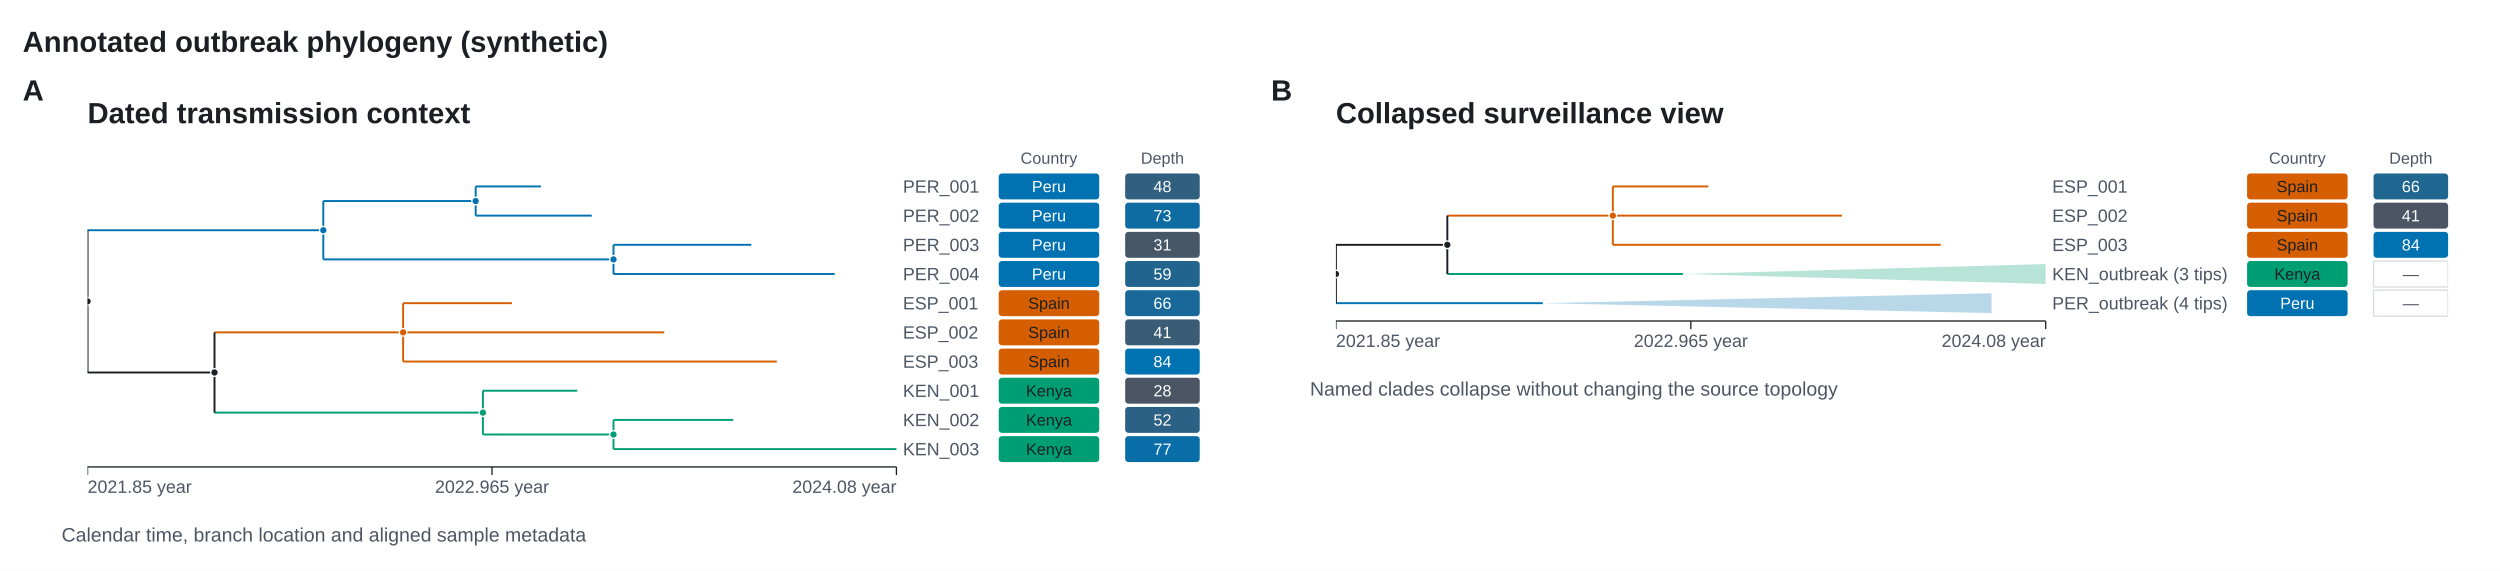
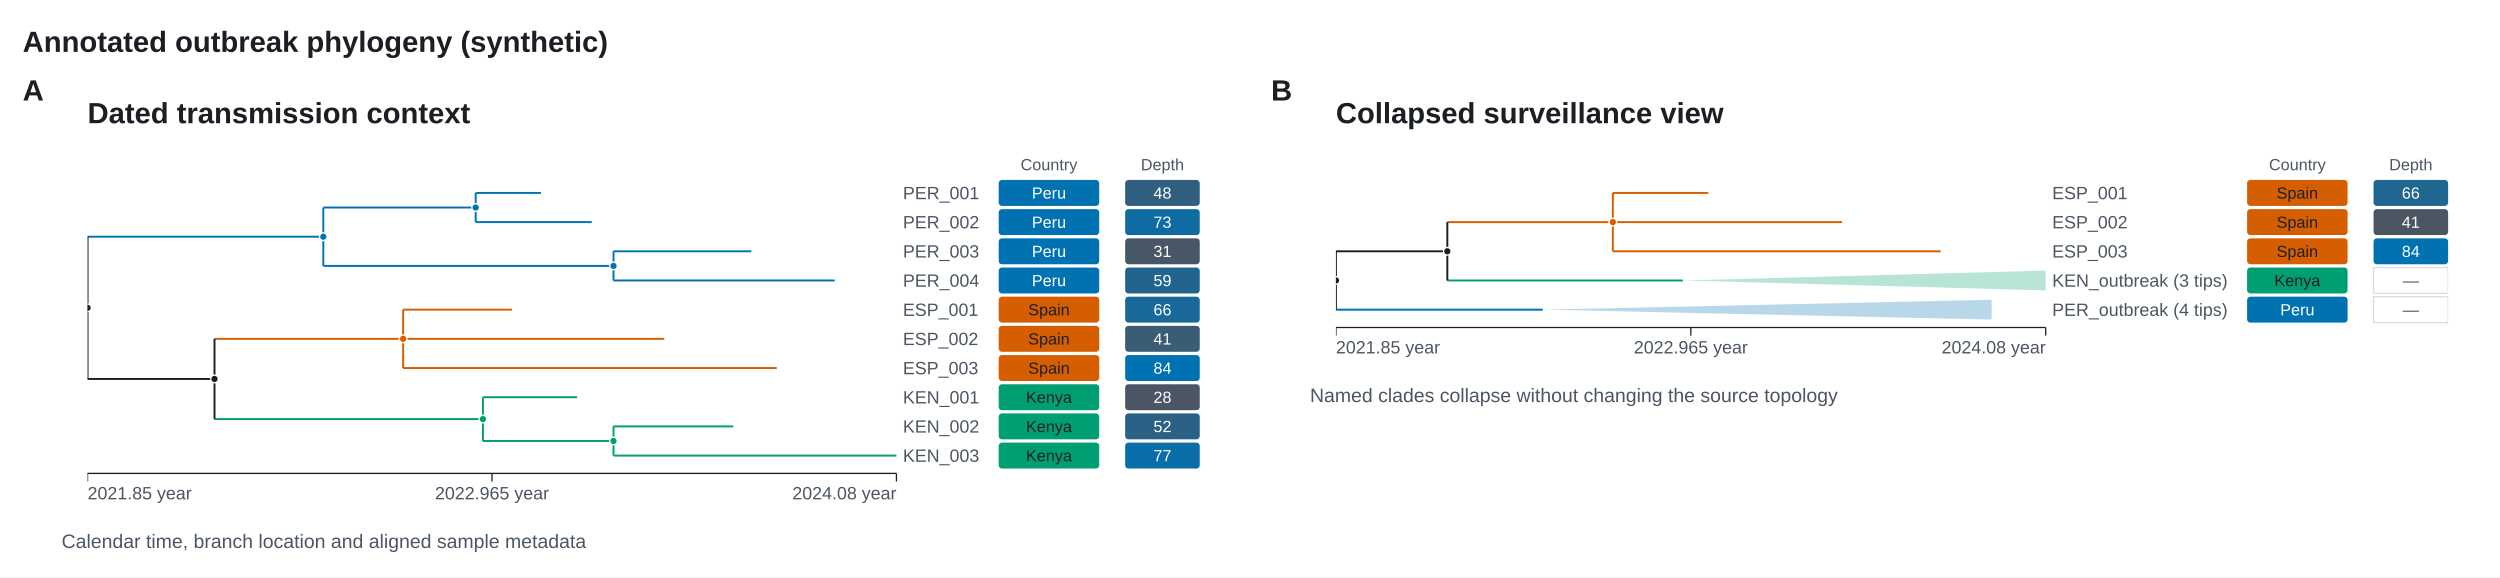
- <svg xmlns="http://www.w3.org/2000/svg" width="1542" height="352" viewBox="0 0 1542 352" font-family="Liberation Sans, Arial, Helvetica, sans-serif" role="img" aria-labelledby="karyon-title karyon-desc">
-   <rect x="0" y="0" width="1542" height="352" fill="#ffffff" />
+ <svg xmlns="http://www.w3.org/2000/svg" width="1542" height="356" viewBox="0 0 1542 356" font-family="Liberation Sans, Arial, Helvetica, sans-serif" role="img" aria-labelledby="karyon-title karyon-desc">
+   <rect x="0" y="0" width="1542" height="356" fill="#ffffff" />
  <g transform="translate(38 44) scale(1)">
-     <svg width="720" height="278" viewBox="0 0 720 278" font-family="Liberation Sans, Arial, Helvetica, sans-serif">
+     <svg width="720" height="282" viewBox="0 0 720 282" font-family="Liberation Sans, Arial, Helvetica, sans-serif">
      <defs>
        <clipPath id="p0-karyon-clip-0">
-           <rect x="16" y="44" width="686" height="220" />
+           <rect x="16" y="44" width="686" height="224" />
        </clipPath>
      </defs>
-       <rect x="0" y="0" width="720" height="278" fill="#ffffff" />
+       <rect x="0" y="0" width="720" height="282" fill="#ffffff" />
      <text x="16" y="32" fill="#1b1f23" font-size="18" text-anchor="start" font-weight="bold">Dated transmission context</text>
      <g clip-path="url(#p0-karyon-clip-0)">
        <g>
-           <line x1="16" y1="98" x2="161.425" y2="98" stroke="#0072b2" stroke-width="1.2" />
-         </g>
-         <g>
-           <line x1="161.425" y1="80" x2="255.392" y2="80" stroke="#0072b2" stroke-width="1.2" />
-         </g>
-         <g>
-           <line x1="255.392" y1="71" x2="295.664" y2="71" stroke="#0072b2" stroke-width="1.2" />
-         </g>
-         <g>
-           <line x1="255.392" y1="89" x2="326.986" y2="89" stroke="#0072b2" stroke-width="1.2" />
-         </g>
-         <g>
-           <line x1="161.425" y1="116" x2="340.41" y2="116" stroke="#0072b2" stroke-width="1.2" />
-         </g>
-         <g>
-           <line x1="340.41" y1="107" x2="425.428" y2="107" stroke="#0072b2" stroke-width="1.2" />
-         </g>
-         <g>
-           <line x1="340.41" y1="125" x2="476.886" y2="125" stroke="#0072b2" stroke-width="1.2" />
-         </g>
-         <line x1="16" y1="185.75" x2="94.306" y2="185.75" stroke="#1b1f23" stroke-width="1.2" />
-         <g>
-           <line x1="94.306" y1="161" x2="210.646" y2="161" stroke="#d55e00" stroke-width="1.2" />
-         </g>
-         <g>
-           <line x1="210.646" y1="143" x2="277.765" y2="143" stroke="#d55e00" stroke-width="1.2" />
-         </g>
-         <g>
-           <line x1="210.646" y1="161" x2="371.732" y2="161" stroke="#d55e00" stroke-width="1.2" />
-         </g>
-         <g>
-           <line x1="210.646" y1="179" x2="441.089" y2="179" stroke="#d55e00" stroke-width="1.2" />
-         </g>
-         <g>
-           <line x1="94.306" y1="210.5" x2="259.867" y2="210.5" stroke="#009e73" stroke-width="1.2" />
-         </g>
-         <g>
-           <line x1="259.867" y1="197" x2="318.037" y2="197" stroke="#009e73" stroke-width="1.2" />
-         </g>
-         <g>
-           <line x1="259.867" y1="224" x2="340.41" y2="224" stroke="#009e73" stroke-width="1.2" />
-         </g>
-         <g>
-           <line x1="340.41" y1="215" x2="414.241" y2="215" stroke="#009e73" stroke-width="1.2" />
-         </g>
-         <g>
-           <line x1="340.41" y1="233" x2="514.92" y2="233" stroke="#009e73" stroke-width="1.2" />
-         </g>
-         <line x1="16" y1="98" x2="16" y2="185.75" stroke="#1b1f23" stroke-width="1.2" />
-         <circle cx="16" cy="141.875" r="2.75" fill="#ffffff" />
-         <circle cx="16" cy="141.875" r="1.95" fill="#1b1f23" />
-         <g>
-           <line x1="161.425" y1="80" x2="161.425" y2="116" stroke="#0072b2" stroke-width="1.2" />
-         </g>
-         <circle cx="161.425" cy="98" r="2.75" fill="#ffffff" />
-         <circle cx="161.425" cy="98" r="1.95" fill="#0072b2" />
-         <g>
-           <line x1="255.392" y1="71" x2="255.392" y2="89" stroke="#0072b2" stroke-width="1.2" />
-         </g>
-         <circle cx="255.392" cy="80" r="2.75" fill="#ffffff" />
-         <circle cx="255.392" cy="80" r="1.95" fill="#0072b2" />
-         <g>
-           <line x1="340.41" y1="107" x2="340.41" y2="125" stroke="#0072b2" stroke-width="1.2" />
-         </g>
-         <circle cx="340.41" cy="116" r="2.75" fill="#ffffff" />
-         <circle cx="340.41" cy="116" r="1.95" fill="#0072b2" />
-         <line x1="94.306" y1="161" x2="94.306" y2="210.5" stroke="#1b1f23" stroke-width="1.2" />
-         <circle cx="94.306" cy="185.75" r="2.75" fill="#ffffff" />
-         <circle cx="94.306" cy="185.75" r="1.95" fill="#1b1f23" />
-         <g>
-           <line x1="210.646" y1="143" x2="210.646" y2="179" stroke="#d55e00" stroke-width="1.2" />
-         </g>
-         <circle cx="210.646" cy="161" r="2.75" fill="#ffffff" />
-         <circle cx="210.646" cy="161" r="1.95" fill="#d55e00" />
-         <g>
-           <line x1="259.867" y1="197" x2="259.867" y2="224" stroke="#009e73" stroke-width="1.2" />
-         </g>
-         <circle cx="259.867" cy="210.5" r="2.75" fill="#ffffff" />
-         <circle cx="259.867" cy="210.5" r="1.95" fill="#009e73" />
-         <g>
-           <line x1="340.41" y1="215" x2="340.41" y2="233" stroke="#009e73" stroke-width="1.2" />
-         </g>
-         <circle cx="340.41" cy="224" r="2.75" fill="#ffffff" />
-         <circle cx="340.41" cy="224" r="1.95" fill="#009e73" />
-         <text x="518.92" y="74.85" fill="#4b5563" font-size="11" text-anchor="start">PER_001</text>
-         <text x="518.92" y="92.85" fill="#4b5563" font-size="11" text-anchor="start">PER_002</text>
-         <text x="518.92" y="110.85" fill="#4b5563" font-size="11" text-anchor="start">PER_003</text>
-         <text x="518.92" y="128.85" fill="#4b5563" font-size="11" text-anchor="start">PER_004</text>
-         <text x="518.92" y="146.85" fill="#4b5563" font-size="11" text-anchor="start">ESP_001</text>
-         <text x="518.92" y="164.85" fill="#4b5563" font-size="11" text-anchor="start">ESP_002</text>
-         <text x="518.92" y="182.85" fill="#4b5563" font-size="11" text-anchor="start">ESP_003</text>
-         <text x="518.92" y="200.85" fill="#4b5563" font-size="11" text-anchor="start">KEN_001</text>
-         <text x="518.92" y="218.85" fill="#4b5563" font-size="11" text-anchor="start">KEN_002</text>
-         <text x="518.92" y="236.85" fill="#4b5563" font-size="11" text-anchor="start">KEN_003</text>
-         <text x="609" y="57" fill="#4b5563" font-size="10" text-anchor="middle">Country</text>
-         <g>
-           <rect x="578" y="63" width="62" height="16" rx="2" fill="#0072b2" />
-           <text x="609" y="74.5" fill="#ffffff" font-size="10" text-anchor="middle">Peru</text>
-         </g>
-         <g>
-           <rect x="578" y="81" width="62" height="16" rx="2" fill="#0072b2" />
-           <text x="609" y="92.5" fill="#ffffff" font-size="10" text-anchor="middle">Peru</text>
-         </g>
-         <g>
-           <rect x="578" y="99" width="62" height="16" rx="2" fill="#0072b2" />
-           <text x="609" y="110.5" fill="#ffffff" font-size="10" text-anchor="middle">Peru</text>
-         </g>
-         <g>
-           <rect x="578" y="117" width="62" height="16" rx="2" fill="#0072b2" />
-           <text x="609" y="128.5" fill="#ffffff" font-size="10" text-anchor="middle">Peru</text>
-         </g>
-         <g>
-           <rect x="578" y="135" width="62" height="16" rx="2" fill="#d55e00" />
-           <text x="609" y="146.5" fill="#1b1f23" font-size="10" text-anchor="middle">Spain</text>
-         </g>
-         <g>
-           <rect x="578" y="153" width="62" height="16" rx="2" fill="#d55e00" />
-           <text x="609" y="164.5" fill="#1b1f23" font-size="10" text-anchor="middle">Spain</text>
-         </g>
-         <g>
-           <rect x="578" y="171" width="62" height="16" rx="2" fill="#d55e00" />
-           <text x="609" y="182.5" fill="#1b1f23" font-size="10" text-anchor="middle">Spain</text>
-         </g>
-         <g>
-           <rect x="578" y="189" width="62" height="16" rx="2" fill="#009e73" />
-           <text x="609" y="200.5" fill="#1b1f23" font-size="10" text-anchor="middle">Kenya</text>
-         </g>
-         <g>
-           <rect x="578" y="207" width="62" height="16" rx="2" fill="#009e73" />
-           <text x="609" y="218.5" fill="#1b1f23" font-size="10" text-anchor="middle">Kenya</text>
-         </g>
-         <g>
-           <rect x="578" y="225" width="62" height="16" rx="2" fill="#009e73" />
-           <text x="609" y="236.5" fill="#1b1f23" font-size="10" text-anchor="middle">Kenya</text>
-         </g>
-         <text x="679" y="57" fill="#4b5563" font-size="10" text-anchor="middle">Depth</text>
-         <g>
-           <rect x="656" y="63" width="46" height="16" rx="2" fill="#305f7f" />
-           <text x="679" y="74.5" fill="#ffffff" font-size="10" text-anchor="middle">48</text>
-         </g>
-         <g>
-           <rect x="656" y="81" width="46" height="16" rx="2" fill="#0f6ca2" />
-           <text x="679" y="92.5" fill="#ffffff" font-size="10" text-anchor="middle">73</text>
-         </g>
-         <g>
-           <rect x="656" y="99" width="46" height="16" rx="2" fill="#475767" />
-           <text x="679" y="110.5" fill="#ffffff" font-size="10" text-anchor="middle">31</text>
-         </g>
-         <g>
-           <rect x="656" y="117" width="46" height="16" rx="2" fill="#21658f" />
-           <text x="679" y="128.5" fill="#ffffff" font-size="10" text-anchor="middle">59</text>
-         </g>
-         <g>
-           <rect x="656" y="135" width="46" height="16" rx="2" fill="#186999" />
-           <text x="679" y="146.5" fill="#ffffff" font-size="10" text-anchor="middle">66</text>
-         </g>
-         <g>
-           <rect x="656" y="153" width="46" height="16" rx="2" fill="#3a5c75" />
-           <text x="679" y="164.5" fill="#ffffff" font-size="10" text-anchor="middle">41</text>
-         </g>
-         <g>
-           <rect x="656" y="171" width="46" height="16" rx="2" fill="#0072b2" />
-           <text x="679" y="182.5" fill="#ffffff" font-size="10" text-anchor="middle">84</text>
-         </g>
-         <g>
-           <rect x="656" y="189" width="46" height="16" rx="2" fill="#4b5563" />
-           <text x="679" y="200.5" fill="#ffffff" font-size="10" text-anchor="middle">28</text>
-         </g>
-         <g>
-           <rect x="656" y="207" width="46" height="16" rx="2" fill="#2b6185" />
-           <text x="679" y="218.5" fill="#ffffff" font-size="10" text-anchor="middle">52</text>
-         </g>
-         <g>
-           <rect x="656" y="225" width="46" height="16" rx="2" fill="#096ea8" />
-           <text x="679" y="236.5" fill="#ffffff" font-size="10" text-anchor="middle">77</text>
-         </g>
-         <line x1="16" y1="244" x2="514.92" y2="244" stroke="#1b1f23" stroke-width="0.8" />
-         <line x1="16" y1="244" x2="16" y2="249" stroke="#1b1f23" stroke-width="0.8" />
-         <text x="16" y="260" fill="#4b5563" font-size="11" text-anchor="start">2021.85 year</text>
-         <line x1="265.46" y1="244" x2="265.46" y2="249" stroke="#1b1f23" stroke-width="0.8" />
-         <text x="265.46" y="260" fill="#4b5563" font-size="11" text-anchor="middle">2022.965 year</text>
-         <line x1="514.92" y1="244" x2="514.92" y2="249" stroke="#1b1f23" stroke-width="0.8" />
-         <text x="514.92" y="260" fill="#4b5563" font-size="11" text-anchor="end">2024.08 year</text>
+           <line x1="16" y1="102" x2="161.425" y2="102" stroke="#0072b2" stroke-width="1.2" />
+         </g>
+         <g>
+           <line x1="161.425" y1="84" x2="255.392" y2="84" stroke="#0072b2" stroke-width="1.2" />
+         </g>
+         <g>
+           <line x1="255.392" y1="75" x2="295.664" y2="75" stroke="#0072b2" stroke-width="1.2" />
+         </g>
+         <g>
+           <line x1="255.392" y1="93" x2="326.986" y2="93" stroke="#0072b2" stroke-width="1.2" />
+         </g>
+         <g>
+           <line x1="161.425" y1="120" x2="340.41" y2="120" stroke="#0072b2" stroke-width="1.2" />
+         </g>
+         <g>
+           <line x1="340.41" y1="111" x2="425.428" y2="111" stroke="#0072b2" stroke-width="1.2" />
+         </g>
+         <g>
+           <line x1="340.41" y1="129" x2="476.886" y2="129" stroke="#0072b2" stroke-width="1.2" />
+         </g>
+         <line x1="16" y1="189.75" x2="94.306" y2="189.75" stroke="#1b1f23" stroke-width="1.2" />
+         <g>
+           <line x1="94.306" y1="165" x2="210.646" y2="165" stroke="#d55e00" stroke-width="1.2" />
+         </g>
+         <g>
+           <line x1="210.646" y1="147" x2="277.765" y2="147" stroke="#d55e00" stroke-width="1.2" />
+         </g>
+         <g>
+           <line x1="210.646" y1="165" x2="371.732" y2="165" stroke="#d55e00" stroke-width="1.2" />
+         </g>
+         <g>
+           <line x1="210.646" y1="183" x2="441.089" y2="183" stroke="#d55e00" stroke-width="1.2" />
+         </g>
+         <g>
+           <line x1="94.306" y1="214.5" x2="259.867" y2="214.5" stroke="#009e73" stroke-width="1.2" />
+         </g>
+         <g>
+           <line x1="259.867" y1="201" x2="318.037" y2="201" stroke="#009e73" stroke-width="1.2" />
+         </g>
+         <g>
+           <line x1="259.867" y1="228" x2="340.41" y2="228" stroke="#009e73" stroke-width="1.2" />
+         </g>
+         <g>
+           <line x1="340.41" y1="219" x2="414.241" y2="219" stroke="#009e73" stroke-width="1.2" />
+         </g>
+         <g>
+           <line x1="340.41" y1="237" x2="514.92" y2="237" stroke="#009e73" stroke-width="1.2" />
+         </g>
+         <line x1="16" y1="102" x2="16" y2="189.75" stroke="#1b1f23" stroke-width="1.2" />
+         <circle cx="16" cy="145.875" r="2.75" fill="#ffffff" />
+         <circle cx="16" cy="145.875" r="1.95" fill="#1b1f23" />
+         <g>
+           <line x1="161.425" y1="84" x2="161.425" y2="120" stroke="#0072b2" stroke-width="1.2" />
+         </g>
+         <circle cx="161.425" cy="102" r="2.75" fill="#ffffff" />
+         <circle cx="161.425" cy="102" r="1.95" fill="#0072b2" />
+         <g>
+           <line x1="255.392" y1="75" x2="255.392" y2="93" stroke="#0072b2" stroke-width="1.2" />
+         </g>
+         <circle cx="255.392" cy="84" r="2.75" fill="#ffffff" />
+         <circle cx="255.392" cy="84" r="1.95" fill="#0072b2" />
+         <g>
+           <line x1="340.41" y1="111" x2="340.41" y2="129" stroke="#0072b2" stroke-width="1.2" />
+         </g>
+         <circle cx="340.41" cy="120" r="2.75" fill="#ffffff" />
+         <circle cx="340.41" cy="120" r="1.95" fill="#0072b2" />
+         <line x1="94.306" y1="165" x2="94.306" y2="214.5" stroke="#1b1f23" stroke-width="1.2" />
+         <circle cx="94.306" cy="189.75" r="2.75" fill="#ffffff" />
+         <circle cx="94.306" cy="189.75" r="1.95" fill="#1b1f23" />
+         <g>
+           <line x1="210.646" y1="147" x2="210.646" y2="183" stroke="#d55e00" stroke-width="1.2" />
+         </g>
+         <circle cx="210.646" cy="165" r="2.75" fill="#ffffff" />
+         <circle cx="210.646" cy="165" r="1.95" fill="#d55e00" />
+         <g>
+           <line x1="259.867" y1="201" x2="259.867" y2="228" stroke="#009e73" stroke-width="1.2" />
+         </g>
+         <circle cx="259.867" cy="214.5" r="2.75" fill="#ffffff" />
+         <circle cx="259.867" cy="214.5" r="1.95" fill="#009e73" />
+         <g>
+           <line x1="340.41" y1="219" x2="340.41" y2="237" stroke="#009e73" stroke-width="1.2" />
+         </g>
+         <circle cx="340.41" cy="228" r="2.75" fill="#ffffff" />
+         <circle cx="340.41" cy="228" r="1.95" fill="#009e73" />
+         <text x="518.92" y="78.85" fill="#4b5563" font-size="11" text-anchor="start">PER_001</text>
+         <text x="518.92" y="96.85" fill="#4b5563" font-size="11" text-anchor="start">PER_002</text>
+         <text x="518.92" y="114.85" fill="#4b5563" font-size="11" text-anchor="start">PER_003</text>
+         <text x="518.92" y="132.85" fill="#4b5563" font-size="11" text-anchor="start">PER_004</text>
+         <text x="518.92" y="150.85" fill="#4b5563" font-size="11" text-anchor="start">ESP_001</text>
+         <text x="518.92" y="168.85" fill="#4b5563" font-size="11" text-anchor="start">ESP_002</text>
+         <text x="518.92" y="186.85" fill="#4b5563" font-size="11" text-anchor="start">ESP_003</text>
+         <text x="518.92" y="204.85" fill="#4b5563" font-size="11" text-anchor="start">KEN_001</text>
+         <text x="518.92" y="222.85" fill="#4b5563" font-size="11" text-anchor="start">KEN_002</text>
+         <text x="518.92" y="240.85" fill="#4b5563" font-size="11" text-anchor="start">KEN_003</text>
+         <text x="609" y="61" fill="#4b5563" font-size="10" text-anchor="middle">Country</text>
+         <g>
+           <rect x="578" y="67" width="62" height="16" rx="2" fill="#0072b2" />
+           <text x="609" y="78.5" fill="#ffffff" font-size="10" text-anchor="middle">Peru</text>
+         </g>
+         <g>
+           <rect x="578" y="85" width="62" height="16" rx="2" fill="#0072b2" />
+           <text x="609" y="96.5" fill="#ffffff" font-size="10" text-anchor="middle">Peru</text>
+         </g>
+         <g>
+           <rect x="578" y="103" width="62" height="16" rx="2" fill="#0072b2" />
+           <text x="609" y="114.5" fill="#ffffff" font-size="10" text-anchor="middle">Peru</text>
+         </g>
+         <g>
+           <rect x="578" y="121" width="62" height="16" rx="2" fill="#0072b2" />
+           <text x="609" y="132.5" fill="#ffffff" font-size="10" text-anchor="middle">Peru</text>
+         </g>
+         <g>
+           <rect x="578" y="139" width="62" height="16" rx="2" fill="#d55e00" />
+           <text x="609" y="150.5" fill="#1b1f23" font-size="10" text-anchor="middle">Spain</text>
+         </g>
+         <g>
+           <rect x="578" y="157" width="62" height="16" rx="2" fill="#d55e00" />
+           <text x="609" y="168.5" fill="#1b1f23" font-size="10" text-anchor="middle">Spain</text>
+         </g>
+         <g>
+           <rect x="578" y="175" width="62" height="16" rx="2" fill="#d55e00" />
+           <text x="609" y="186.5" fill="#1b1f23" font-size="10" text-anchor="middle">Spain</text>
+         </g>
+         <g>
+           <rect x="578" y="193" width="62" height="16" rx="2" fill="#009e73" />
+           <text x="609" y="204.5" fill="#1b1f23" font-size="10" text-anchor="middle">Kenya</text>
+         </g>
+         <g>
+           <rect x="578" y="211" width="62" height="16" rx="2" fill="#009e73" />
+           <text x="609" y="222.5" fill="#1b1f23" font-size="10" text-anchor="middle">Kenya</text>
+         </g>
+         <g>
+           <rect x="578" y="229" width="62" height="16" rx="2" fill="#009e73" />
+           <text x="609" y="240.5" fill="#1b1f23" font-size="10" text-anchor="middle">Kenya</text>
+         </g>
+         <text x="679" y="61" fill="#4b5563" font-size="10" text-anchor="middle">Depth</text>
+         <g>
+           <rect x="656" y="67" width="46" height="16" rx="2" fill="#305f7f" />
+           <text x="679" y="78.5" fill="#ffffff" font-size="10" text-anchor="middle">48</text>
+         </g>
+         <g>
+           <rect x="656" y="85" width="46" height="16" rx="2" fill="#0f6ca2" />
+           <text x="679" y="96.5" fill="#ffffff" font-size="10" text-anchor="middle">73</text>
+         </g>
+         <g>
+           <rect x="656" y="103" width="46" height="16" rx="2" fill="#475767" />
+           <text x="679" y="114.5" fill="#ffffff" font-size="10" text-anchor="middle">31</text>
+         </g>
+         <g>
+           <rect x="656" y="121" width="46" height="16" rx="2" fill="#21658f" />
+           <text x="679" y="132.5" fill="#ffffff" font-size="10" text-anchor="middle">59</text>
+         </g>
+         <g>
+           <rect x="656" y="139" width="46" height="16" rx="2" fill="#186999" />
+           <text x="679" y="150.5" fill="#ffffff" font-size="10" text-anchor="middle">66</text>
+         </g>
+         <g>
+           <rect x="656" y="157" width="46" height="16" rx="2" fill="#3a5c75" />
+           <text x="679" y="168.5" fill="#ffffff" font-size="10" text-anchor="middle">41</text>
+         </g>
+         <g>
+           <rect x="656" y="175" width="46" height="16" rx="2" fill="#0072b2" />
+           <text x="679" y="186.5" fill="#ffffff" font-size="10" text-anchor="middle">84</text>
+         </g>
+         <g>
+           <rect x="656" y="193" width="46" height="16" rx="2" fill="#4b5563" />
+           <text x="679" y="204.5" fill="#ffffff" font-size="10" text-anchor="middle">28</text>
+         </g>
+         <g>
+           <rect x="656" y="211" width="46" height="16" rx="2" fill="#2b6185" />
+           <text x="679" y="222.5" fill="#ffffff" font-size="10" text-anchor="middle">52</text>
+         </g>
+         <g>
+           <rect x="656" y="229" width="46" height="16" rx="2" fill="#096ea8" />
+           <text x="679" y="240.5" fill="#ffffff" font-size="10" text-anchor="middle">77</text>
+         </g>
+         <line x1="16" y1="248" x2="514.92" y2="248" stroke="#1b1f23" stroke-width="0.8" />
+         <line x1="16" y1="248" x2="16" y2="253" stroke="#1b1f23" stroke-width="0.8" />
+         <text x="16" y="264" fill="#4b5563" font-size="11" text-anchor="start">2021.85 year</text>
+         <line x1="265.46" y1="248" x2="265.46" y2="253" stroke="#1b1f23" stroke-width="0.8" />
+         <text x="265.46" y="264" fill="#4b5563" font-size="11" text-anchor="middle">2022.965 year</text>
+         <line x1="514.92" y1="248" x2="514.92" y2="253" stroke="#1b1f23" stroke-width="0.8" />
+         <text x="514.92" y="264" fill="#4b5563" font-size="11" text-anchor="end">2024.08 year</text>
      </g>
    </svg>
  </g>
  <g transform="translate(808 44) scale(1)">
-     <svg width="720" height="188" viewBox="0 0 720 188" font-family="Liberation Sans, Arial, Helvetica, sans-serif">
+     <svg width="720" height="192" viewBox="0 0 720 192" font-family="Liberation Sans, Arial, Helvetica, sans-serif">
      <defs>
        <clipPath id="p1-karyon-clip-0">
-           <rect x="16" y="44" width="686" height="130" />
+           <rect x="16" y="44" width="686" height="134" />
        </clipPath>
      </defs>
-       <rect x="0" y="0" width="720" height="188" fill="#ffffff" />
+       <rect x="0" y="0" width="720" height="192" fill="#ffffff" />
      <text x="16" y="32" fill="#1b1f23" font-size="18" text-anchor="start" font-weight="bold">Collapsed surveillance view</text>
      <g clip-path="url(#p1-karyon-clip-0)">
        <g>
-           <line x1="16" y1="143" x2="143.608" y2="143" stroke="#0072b2" stroke-width="1.2" />
-         </g>
-         <line x1="16" y1="107" x2="84.712" y2="107" stroke="#1b1f23" stroke-width="1.2" />
-         <g>
-           <line x1="84.712" y1="89" x2="186.798" y2="89" stroke="#d55e00" stroke-width="1.2" />
-         </g>
-         <g>
-           <line x1="186.798" y1="71" x2="245.694" y2="71" stroke="#d55e00" stroke-width="1.2" />
-         </g>
-         <g>
-           <line x1="186.798" y1="89" x2="328.148" y2="89" stroke="#d55e00" stroke-width="1.2" />
-         </g>
-         <g>
-           <line x1="186.798" y1="107" x2="389.007" y2="107" stroke="#d55e00" stroke-width="1.2" />
-         </g>
-         <g>
-           <line x1="84.712" y1="125" x2="229.989" y2="125" stroke="#009e73" stroke-width="1.2" />
-         </g>
-         <line x1="16" y1="107" x2="16" y2="143" stroke="#1b1f23" stroke-width="1.2" />
-         <circle cx="16" cy="125" r="2.75" fill="#ffffff" />
-         <circle cx="16" cy="125" r="1.95" fill="#1b1f23" />
-         <line x1="84.712" y1="89" x2="84.712" y2="125" stroke="#1b1f23" stroke-width="1.2" />
-         <circle cx="84.712" cy="107" r="2.75" fill="#ffffff" />
-         <circle cx="84.712" cy="107" r="1.95" fill="#1b1f23" />
-         <g>
-           <line x1="186.798" y1="71" x2="186.798" y2="107" stroke="#d55e00" stroke-width="1.2" />
-         </g>
-         <circle cx="186.798" cy="89" r="2.75" fill="#ffffff" />
-         <circle cx="186.798" cy="89" r="1.95" fill="#d55e00" />
-         <g>
-           <path d="M 229.989 125 L 453.793 118.88 L 453.793 131.12 Z" fill="#009e73" fill-opacity="0.28" />
-         </g>
-         <g>
-           <path d="M 143.608 143 L 420.419 136.88 L 420.419 149.12 Z" fill="#0072b2" fill-opacity="0.28" />
-         </g>
-         <text x="457.793" y="74.85" fill="#4b5563" font-size="11" text-anchor="start">ESP_001</text>
-         <text x="457.793" y="92.85" fill="#4b5563" font-size="11" text-anchor="start">ESP_002</text>
-         <text x="457.793" y="110.85" fill="#4b5563" font-size="11" text-anchor="start">ESP_003</text>
-         <text x="457.793" y="128.85" fill="#4b5563" font-size="11" text-anchor="start">KEN_outbreak (3 tips)</text>
-         <text x="457.793" y="146.85" fill="#4b5563" font-size="11" text-anchor="start">PER_outbreak (4 tips)</text>
-         <text x="609" y="57" fill="#4b5563" font-size="10" text-anchor="middle">Country</text>
-         <g>
-           <rect x="578" y="63" width="62" height="16" rx="2" fill="#d55e00" />
-           <text x="609" y="74.5" fill="#1b1f23" font-size="10" text-anchor="middle">Spain</text>
-         </g>
-         <g>
-           <rect x="578" y="81" width="62" height="16" rx="2" fill="#d55e00" />
-           <text x="609" y="92.5" fill="#1b1f23" font-size="10" text-anchor="middle">Spain</text>
-         </g>
-         <g>
-           <rect x="578" y="99" width="62" height="16" rx="2" fill="#d55e00" />
-           <text x="609" y="110.5" fill="#1b1f23" font-size="10" text-anchor="middle">Spain</text>
-         </g>
-         <g>
-           <rect x="578" y="117" width="62" height="16" rx="2" fill="#009e73" />
-           <text x="609" y="128.5" fill="#1b1f23" font-size="10" text-anchor="middle">Kenya</text>
-         </g>
-         <g>
-           <rect x="578" y="135" width="62" height="16" rx="2" fill="#0072b2" />
-           <text x="609" y="146.5" fill="#ffffff" font-size="10" text-anchor="middle">Peru</text>
-         </g>
-         <text x="679" y="57" fill="#4b5563" font-size="10" text-anchor="middle">Depth</text>
-         <g>
-           <rect x="656" y="63" width="46" height="16" rx="2" fill="#1f6691" />
-           <text x="679" y="74.5" fill="#ffffff" font-size="10" text-anchor="middle">66</text>
-         </g>
-         <g>
-           <rect x="656" y="81" width="46" height="16" rx="2" fill="#4b5563" />
-           <text x="679" y="92.5" fill="#ffffff" font-size="10" text-anchor="middle">41</text>
-         </g>
-         <g>
-           <rect x="656" y="99" width="46" height="16" rx="2" fill="#0072b2" />
-           <text x="679" y="110.5" fill="#ffffff" font-size="10" text-anchor="middle">84</text>
-         </g>
-         <g>
-           <rect x="656" y="117" width="46" height="16" fill="none" stroke="#d7dce2" stroke-width="0.8" />
-           <text x="679" y="128.5" fill="#4b5563" font-size="10" text-anchor="middle">—</text>
-         </g>
-         <g>
-           <rect x="656" y="135" width="46" height="16" fill="none" stroke="#d7dce2" stroke-width="0.8" />
-           <text x="679" y="146.5" fill="#4b5563" font-size="10" text-anchor="middle">—</text>
-         </g>
-         <line x1="16" y1="154" x2="453.793" y2="154" stroke="#1b1f23" stroke-width="0.8" />
-         <line x1="16" y1="154" x2="16" y2="159" stroke="#1b1f23" stroke-width="0.8" />
-         <text x="16" y="170" fill="#4b5563" font-size="11" text-anchor="start">2021.85 year</text>
-         <line x1="234.897" y1="154" x2="234.897" y2="159" stroke="#1b1f23" stroke-width="0.8" />
-         <text x="234.897" y="170" fill="#4b5563" font-size="11" text-anchor="middle">2022.965 year</text>
-         <line x1="453.793" y1="154" x2="453.793" y2="159" stroke="#1b1f23" stroke-width="0.8" />
-         <text x="453.793" y="170" fill="#4b5563" font-size="11" text-anchor="end">2024.08 year</text>
+           <line x1="16" y1="147" x2="143.608" y2="147" stroke="#0072b2" stroke-width="1.2" />
+         </g>
+         <line x1="16" y1="111" x2="84.712" y2="111" stroke="#1b1f23" stroke-width="1.2" />
+         <g>
+           <line x1="84.712" y1="93" x2="186.798" y2="93" stroke="#d55e00" stroke-width="1.2" />
+         </g>
+         <g>
+           <line x1="186.798" y1="75" x2="245.694" y2="75" stroke="#d55e00" stroke-width="1.2" />
+         </g>
+         <g>
+           <line x1="186.798" y1="93" x2="328.148" y2="93" stroke="#d55e00" stroke-width="1.2" />
+         </g>
+         <g>
+           <line x1="186.798" y1="111" x2="389.007" y2="111" stroke="#d55e00" stroke-width="1.2" />
+         </g>
+         <g>
+           <line x1="84.712" y1="129" x2="229.989" y2="129" stroke="#009e73" stroke-width="1.2" />
+         </g>
+         <line x1="16" y1="111" x2="16" y2="147" stroke="#1b1f23" stroke-width="1.2" />
+         <circle cx="16" cy="129" r="2.75" fill="#ffffff" />
+         <circle cx="16" cy="129" r="1.95" fill="#1b1f23" />
+         <line x1="84.712" y1="93" x2="84.712" y2="129" stroke="#1b1f23" stroke-width="1.2" />
+         <circle cx="84.712" cy="111" r="2.75" fill="#ffffff" />
+         <circle cx="84.712" cy="111" r="1.95" fill="#1b1f23" />
+         <g>
+           <line x1="186.798" y1="75" x2="186.798" y2="111" stroke="#d55e00" stroke-width="1.2" />
+         </g>
+         <circle cx="186.798" cy="93" r="2.75" fill="#ffffff" />
+         <circle cx="186.798" cy="93" r="1.95" fill="#d55e00" />
+         <g>
+           <path d="M 229.989 129 L 453.793 122.88 L 453.793 135.12 Z" fill="#009e73" fill-opacity="0.28" />
+         </g>
+         <g>
+           <path d="M 143.608 147 L 420.419 140.88 L 420.419 153.12 Z" fill="#0072b2" fill-opacity="0.28" />
+         </g>
+         <text x="457.793" y="78.85" fill="#4b5563" font-size="11" text-anchor="start">ESP_001</text>
+         <text x="457.793" y="96.85" fill="#4b5563" font-size="11" text-anchor="start">ESP_002</text>
+         <text x="457.793" y="114.85" fill="#4b5563" font-size="11" text-anchor="start">ESP_003</text>
+         <text x="457.793" y="132.85" fill="#4b5563" font-size="11" text-anchor="start">KEN_outbreak (3 tips)</text>
+         <text x="457.793" y="150.85" fill="#4b5563" font-size="11" text-anchor="start">PER_outbreak (4 tips)</text>
+         <text x="609" y="61" fill="#4b5563" font-size="10" text-anchor="middle">Country</text>
+         <g>
+           <rect x="578" y="67" width="62" height="16" rx="2" fill="#d55e00" />
+           <text x="609" y="78.5" fill="#1b1f23" font-size="10" text-anchor="middle">Spain</text>
+         </g>
+         <g>
+           <rect x="578" y="85" width="62" height="16" rx="2" fill="#d55e00" />
+           <text x="609" y="96.5" fill="#1b1f23" font-size="10" text-anchor="middle">Spain</text>
+         </g>
+         <g>
+           <rect x="578" y="103" width="62" height="16" rx="2" fill="#d55e00" />
+           <text x="609" y="114.5" fill="#1b1f23" font-size="10" text-anchor="middle">Spain</text>
+         </g>
+         <g>
+           <rect x="578" y="121" width="62" height="16" rx="2" fill="#009e73" />
+           <text x="609" y="132.5" fill="#1b1f23" font-size="10" text-anchor="middle">Kenya</text>
+         </g>
+         <g>
+           <rect x="578" y="139" width="62" height="16" rx="2" fill="#0072b2" />
+           <text x="609" y="150.5" fill="#ffffff" font-size="10" text-anchor="middle">Peru</text>
+         </g>
+         <text x="679" y="61" fill="#4b5563" font-size="10" text-anchor="middle">Depth</text>
+         <g>
+           <rect x="656" y="67" width="46" height="16" rx="2" fill="#1f6691" />
+           <text x="679" y="78.5" fill="#ffffff" font-size="10" text-anchor="middle">66</text>
+         </g>
+         <g>
+           <rect x="656" y="85" width="46" height="16" rx="2" fill="#4b5563" />
+           <text x="679" y="96.5" fill="#ffffff" font-size="10" text-anchor="middle">41</text>
+         </g>
+         <g>
+           <rect x="656" y="103" width="46" height="16" rx="2" fill="#0072b2" />
+           <text x="679" y="114.5" fill="#ffffff" font-size="10" text-anchor="middle">84</text>
+         </g>
+         <g>
+           <rect x="656" y="121" width="46" height="16" fill="none" stroke="#d7dce2" stroke-width="0.8" />
+           <text x="679" y="132.5" fill="#4b5563" font-size="10" text-anchor="middle">—</text>
+         </g>
+         <g>
+           <rect x="656" y="139" width="46" height="16" fill="none" stroke="#d7dce2" stroke-width="0.8" />
+           <text x="679" y="150.5" fill="#4b5563" font-size="10" text-anchor="middle">—</text>
+         </g>
+         <line x1="16" y1="158" x2="453.793" y2="158" stroke="#1b1f23" stroke-width="0.8" />
+         <line x1="16" y1="158" x2="16" y2="163" stroke="#1b1f23" stroke-width="0.8" />
+         <text x="16" y="174" fill="#4b5563" font-size="11" text-anchor="start">2021.85 year</text>
+         <line x1="234.897" y1="158" x2="234.897" y2="163" stroke="#1b1f23" stroke-width="0.8" />
+         <text x="234.897" y="174" fill="#4b5563" font-size="11" text-anchor="middle">2022.965 year</text>
+         <line x1="453.793" y1="158" x2="453.793" y2="163" stroke="#1b1f23" stroke-width="0.8" />
+         <text x="453.793" y="174" fill="#4b5563" font-size="11" text-anchor="end">2024.08 year</text>
      </g>
    </svg>
  </g>
  <text x="14" y="32" fill="#1b1f23" font-size="18" text-anchor="start" font-weight="bold">Annotated outbreak phylogeny (synthetic)</text>
  <text x="14" y="62" fill="#1b1f23" font-size="18" text-anchor="start" font-weight="bold">A</text>
-   <text x="38" y="334" fill="#4b5563" font-size="12" text-anchor="start">Calendar time, branch location and aligned sample metadata</text>
+   <text x="38" y="338" fill="#4b5563" font-size="12" text-anchor="start">Calendar time, branch location and aligned sample metadata</text>
  <text x="784" y="62" fill="#1b1f23" font-size="18" text-anchor="start" font-weight="bold">B</text>
-   <text x="808" y="244" fill="#4b5563" font-size="12" text-anchor="start">Named clades collapse without changing the source topology</text>
+   <text x="808" y="248" fill="#4b5563" font-size="12" text-anchor="start">Named clades collapse without changing the source topology</text>
</svg>
